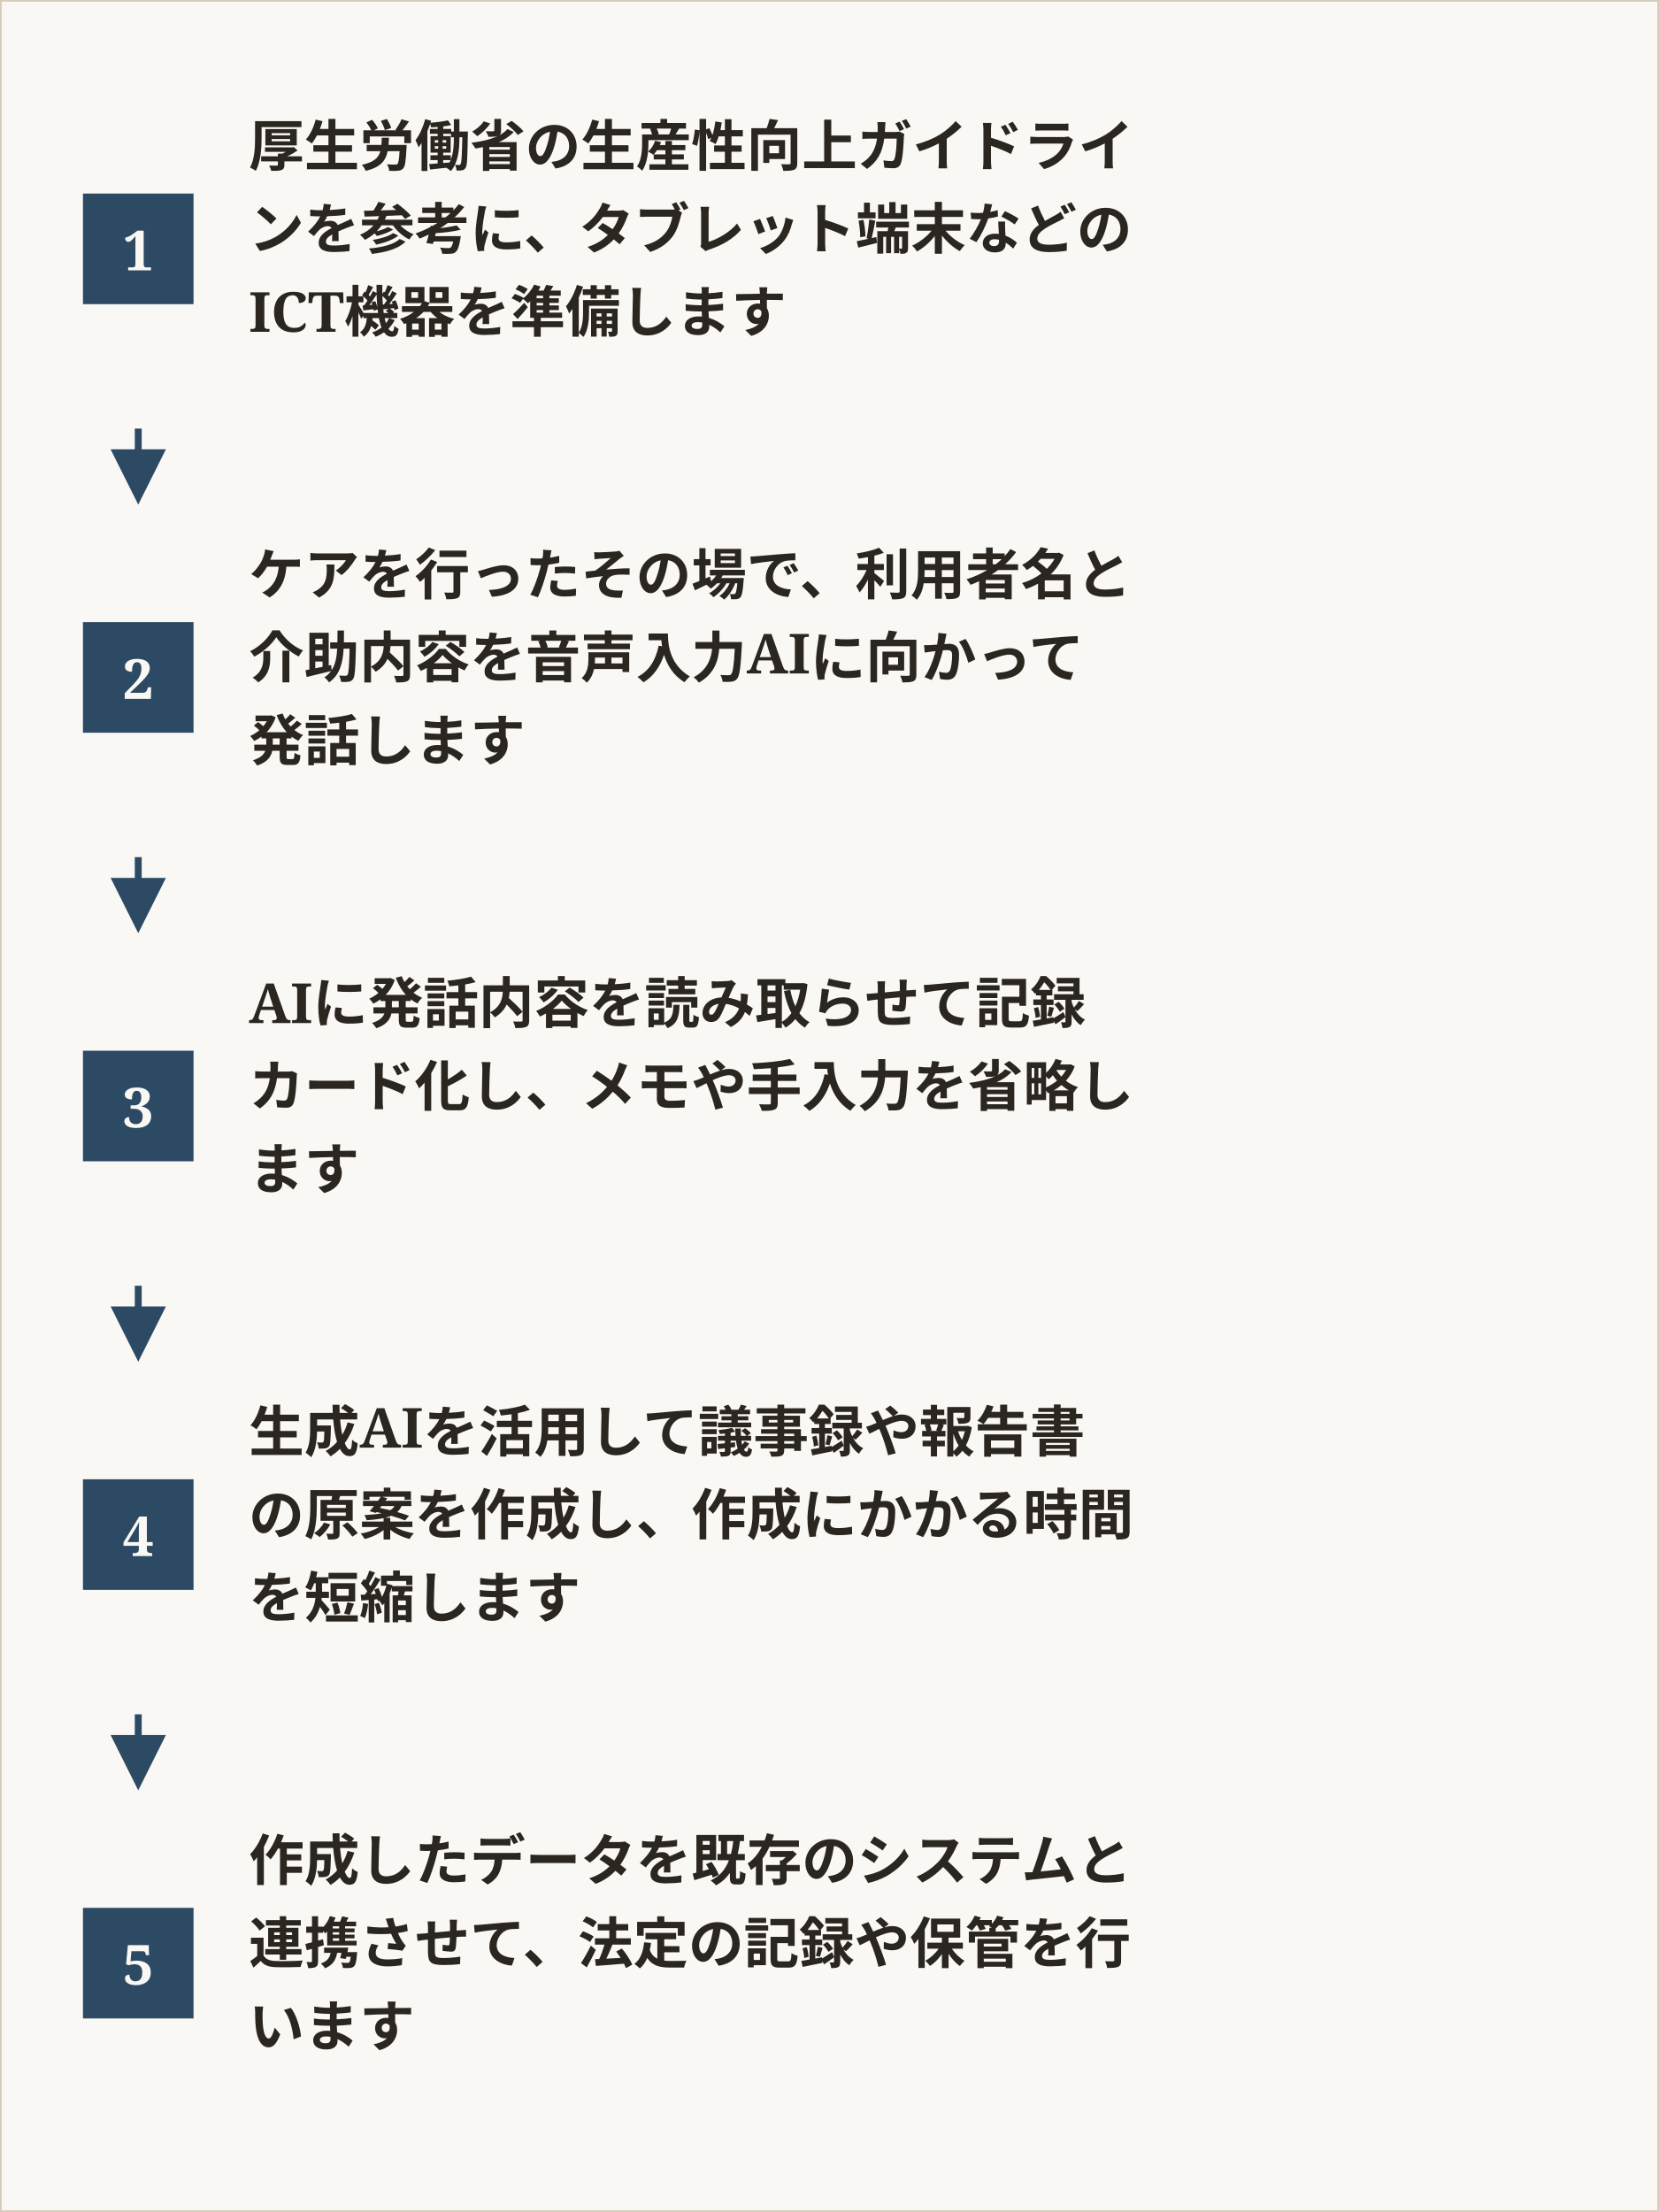
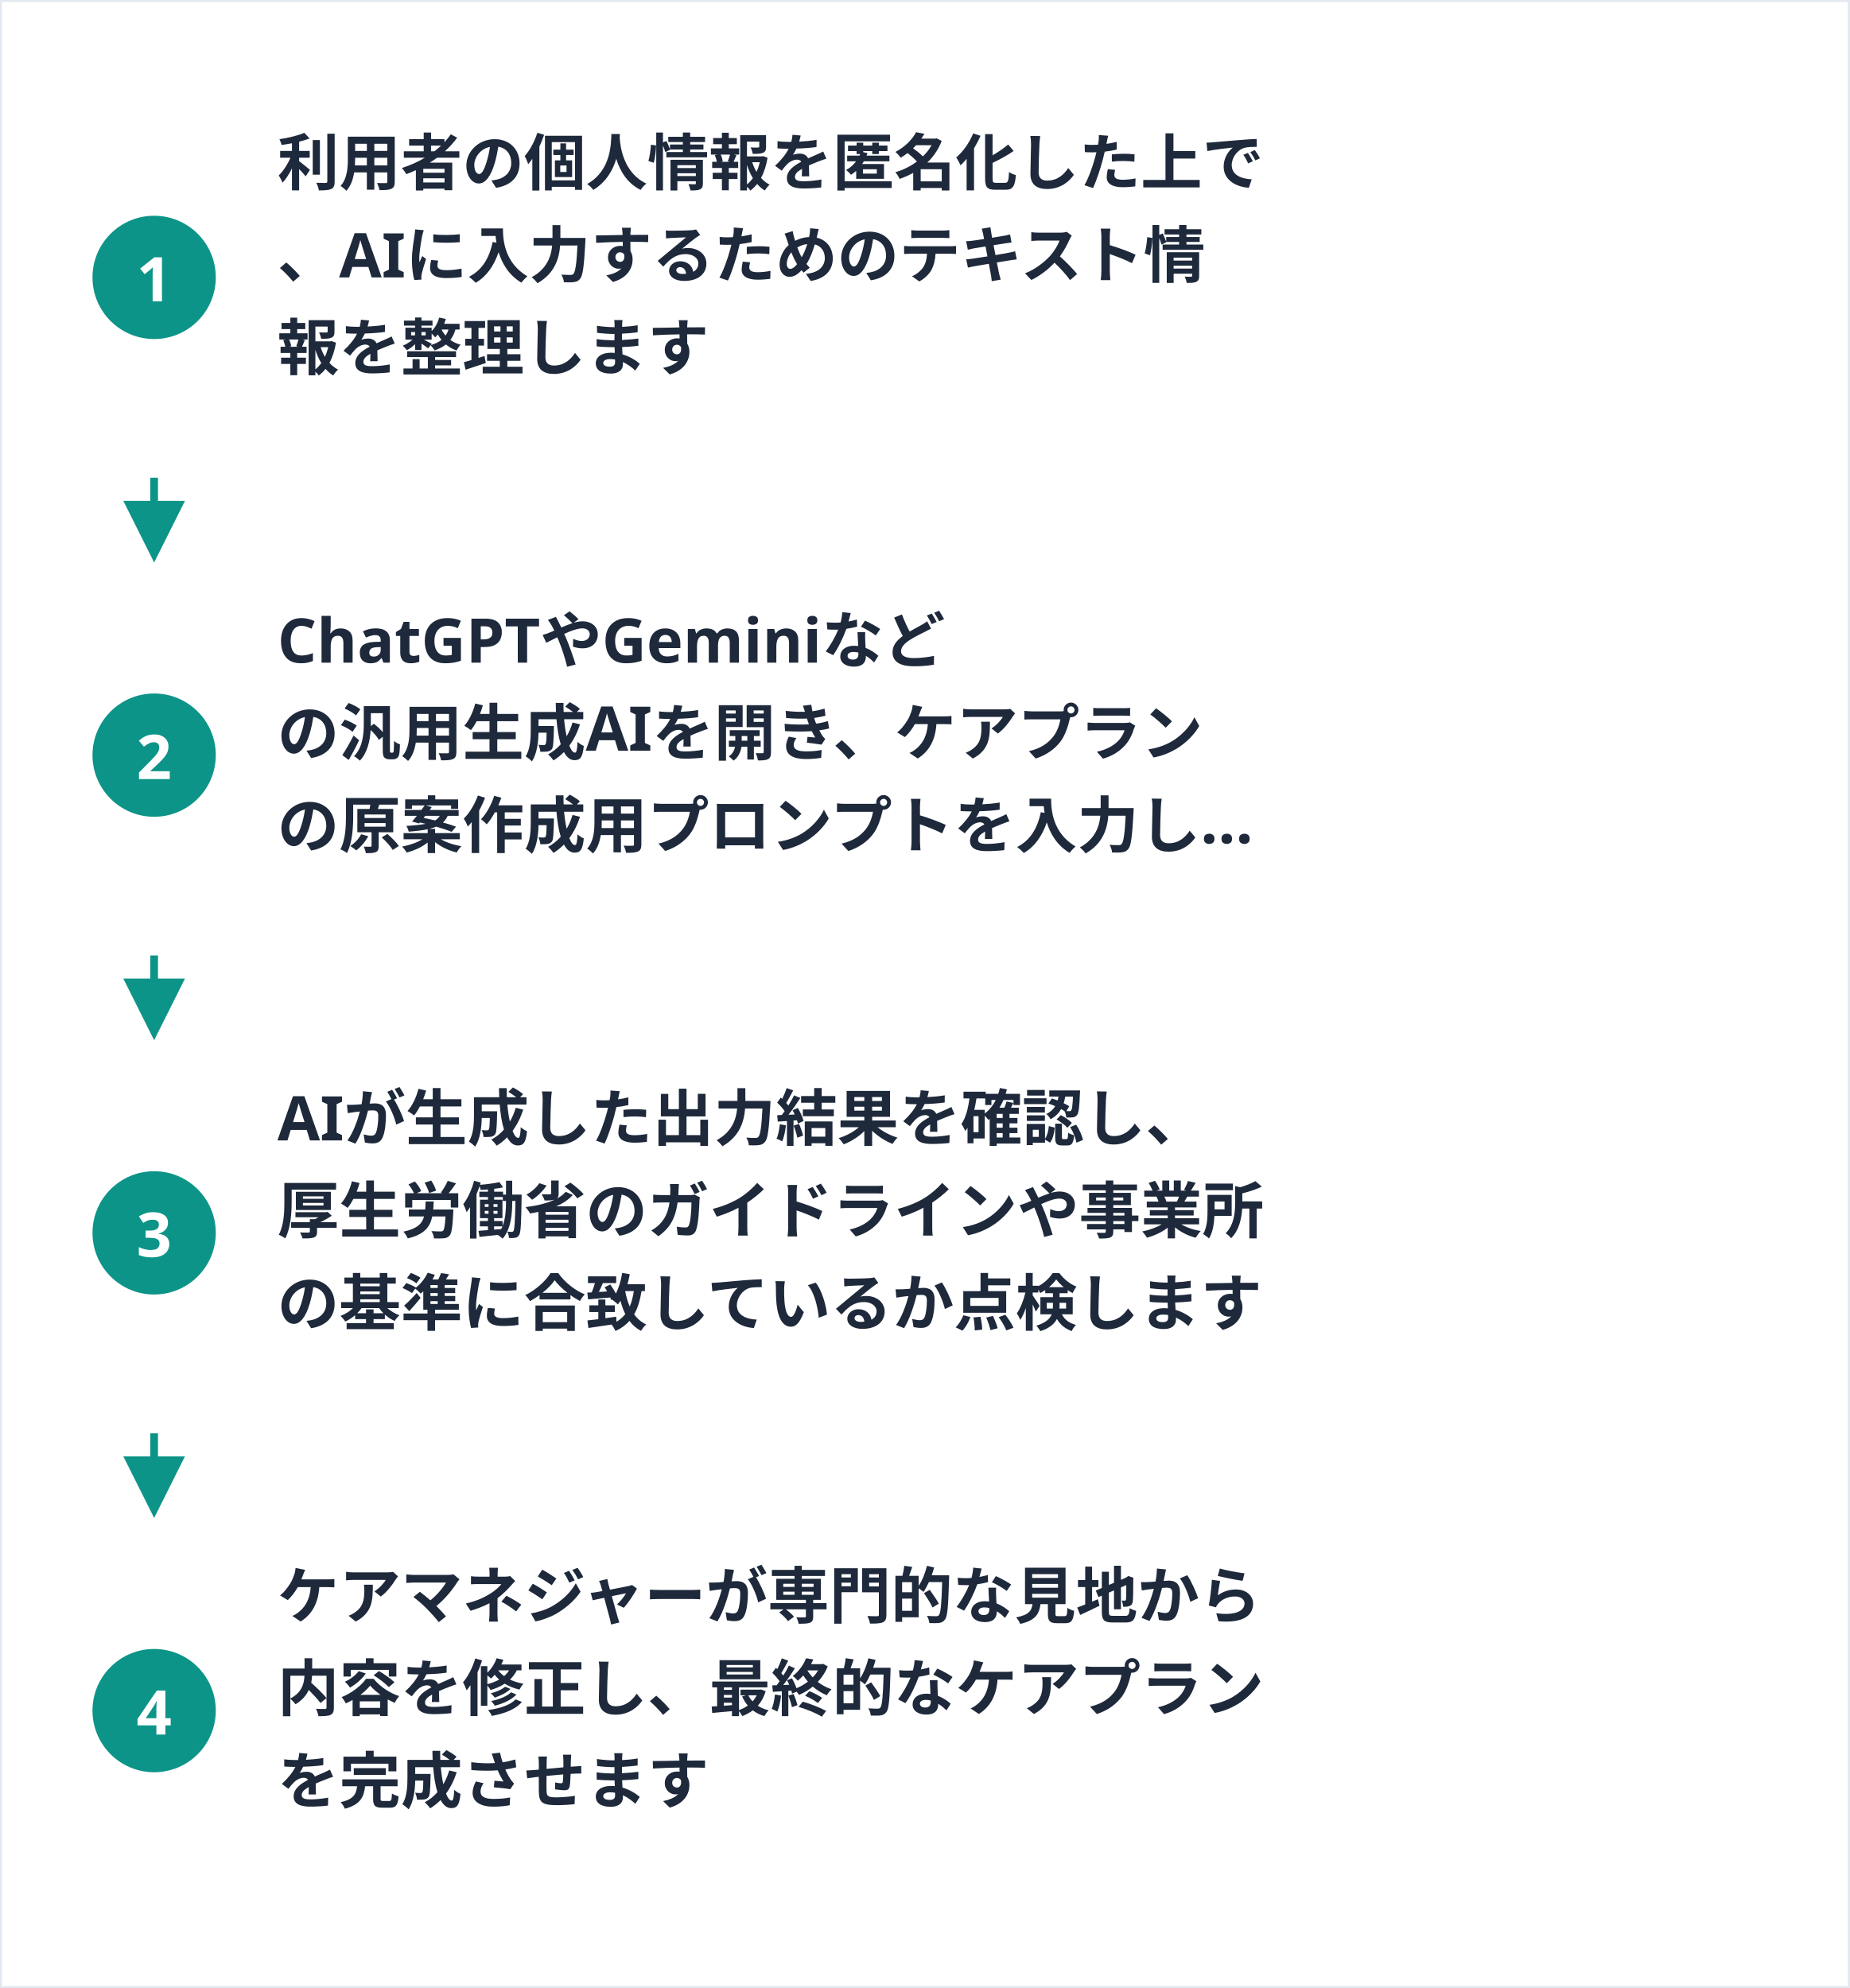
- <svg xmlns="http://www.w3.org/2000/svg" viewBox="0 0 480 640" width="480" height="640">
+ <svg xmlns="http://www.w3.org/2000/svg" viewBox="0 0 480 516" width="480" height="516">
  <defs>
    <marker id="arrowhead" markerWidth="8" markerHeight="8" refX="6" refY="4" orient="auto">
-       <path d="M0,0 L8,4 L0,8 Z" fill="#2c4a63" />
+       <path d="M0,0 L8,4 L0,8 Z" fill="#0d9488" />
    </marker>
  </defs>
-   <rect width="480" height="640" fill="#faf8f5" stroke="#d8cdbb" />
+   <rect width="480" height="516" fill="#ffffff" stroke="#e2e8f0" />
  <g>
-     <rect x="24" y="56" width="32" height="32" fill="#2c4a63" />
-     <text x="40" y="72" text-anchor="middle" dominant-baseline="central" font-family="serif" font-size="16" font-weight="700" fill="#faf8f5">1</text>
-     <text font-family="'Hiragino Mincho ProN','Yu Mincho','Noto Serif JP',serif" font-size="16" font-weight="600" fill="#2b2620">
-       <tspan x="72" y="48">厚生労働省の生産性向上ガイドライ</tspan>
-       <tspan x="72" y="72">ンを参考に、タブレット端末などの</tspan>
-       <tspan x="72" y="96">ICT機器を準備します</tspan>
+     <circle cx="40" cy="72" r="16" fill="#0d9488" />
+     <text x="40" y="72" text-anchor="middle" dominant-baseline="central" font-family="'Hiragino Sans','Hiragino Kaku Gothic ProN','Noto Sans JP',sans-serif" font-size="16" font-weight="700" fill="#ffffff">1</text>
+     <text font-family="'Hiragino Sans','Hiragino Kaku Gothic ProN','Noto Sans JP',sans-serif" font-size="16" font-weight="600" fill="#1e293b">
+       <tspan x="72" y="48">利用者の個人情報を匿名化した上で</tspan>
+       <tspan x="72" y="72">、AIに入力するためのテキスト情</tspan>
+       <tspan x="72" y="96">報を整理します</tspan>
    </text>
  </g>
-   <path d="M 40 124 L 40 142" stroke="#2c4a63" stroke-width="2" marker-end="url(#arrowhead)" />
+   <path d="M 40 124 L 40 142" stroke="#0d9488" stroke-width="2" marker-end="url(#arrowhead)" />
  <g>
-     <rect x="24" y="180" width="32" height="32" fill="#2c4a63" />
-     <text x="40" y="196" text-anchor="middle" dominant-baseline="central" font-family="serif" font-size="16" font-weight="700" fill="#faf8f5">2</text>
-     <text font-family="'Hiragino Mincho ProN','Yu Mincho','Noto Serif JP',serif" font-size="16" font-weight="600" fill="#2b2620">
-       <tspan x="72" y="172">ケアを行ったその場で、利用者名と</tspan>
-       <tspan x="72" y="196">介助内容を音声入力AIに向かって</tspan>
-       <tspan x="72" y="220">発話します</tspan>
+     <circle cx="40" cy="196" r="16" fill="#0d9488" />
+     <text x="40" y="196" text-anchor="middle" dominant-baseline="central" font-family="'Hiragino Sans','Hiragino Kaku Gothic ProN','Noto Sans JP',sans-serif" font-size="16" font-weight="700" fill="#ffffff">2</text>
+     <text font-family="'Hiragino Sans','Hiragino Kaku Gothic ProN','Noto Sans JP',sans-serif" font-size="16" font-weight="600" fill="#1e293b">
+       <tspan x="72" y="172">ChatGPTやGeminiなど</tspan>
+       <tspan x="72" y="196">の汎用生成AIを開き、ケアプラン</tspan>
+       <tspan x="72" y="220">の原案作成用プロンプトを入力し…</tspan>
    </text>
  </g>
-   <path d="M 40 248 L 40 266" stroke="#2c4a63" stroke-width="2" marker-end="url(#arrowhead)" />
+   <path d="M 40 248 L 40 266" stroke="#0d9488" stroke-width="2" marker-end="url(#arrowhead)" />
  <g>
-     <rect x="24" y="304" width="32" height="32" fill="#2c4a63" />
-     <text x="40" y="320" text-anchor="middle" dominant-baseline="central" font-family="serif" font-size="16" font-weight="700" fill="#faf8f5">3</text>
-     <text font-family="'Hiragino Mincho ProN','Yu Mincho','Noto Serif JP',serif" font-size="16" font-weight="600" fill="#2b2620">
-       <tspan x="72" y="296">AIに発話内容を読み取らせて記録</tspan>
-       <tspan x="72" y="320">カード化し、メモや手入力を省略し</tspan>
-       <tspan x="72" y="344">ます</tspan>
+     <circle cx="40" cy="320" r="16" fill="#0d9488" />
+     <text x="40" y="320" text-anchor="middle" dominant-baseline="central" font-family="'Hiragino Sans','Hiragino Kaku Gothic ProN','Noto Sans JP',sans-serif" font-size="16" font-weight="700" fill="#ffffff">3</text>
+     <text font-family="'Hiragino Sans','Hiragino Kaku Gothic ProN','Noto Sans JP',sans-serif" font-size="16" font-weight="600" fill="#1e293b">
+       <tspan x="72" y="296">AIが生成した出力結果を確認し、</tspan>
+       <tspan x="72" y="320">厚生労働省のガイドラインや事業所</tspan>
+       <tspan x="72" y="344">の基準に合致しているか点検します</tspan>
    </text>
  </g>
-   <path d="M 40 372 L 40 390" stroke="#2c4a63" stroke-width="2" marker-end="url(#arrowhead)" />
+   <path d="M 40 372 L 40 390" stroke="#0d9488" stroke-width="2" marker-end="url(#arrowhead)" />
  <g>
-     <rect x="24" y="428" width="32" height="32" fill="#2c4a63" />
-     <text x="40" y="444" text-anchor="middle" dominant-baseline="central" font-family="serif" font-size="16" font-weight="700" fill="#faf8f5">4</text>
-     <text font-family="'Hiragino Mincho ProN','Yu Mincho','Noto Serif JP',serif" font-size="16" font-weight="600" fill="#2b2620">
-       <tspan x="72" y="420">生成AIを活用して議事録や報告書</tspan>
-       <tspan x="72" y="444">の原案を作成し、作成にかかる時間</tspan>
-       <tspan x="72" y="468">を短縮します</tspan>
-     </text>
-   </g>
-   <path d="M 40 496 L 40 514" stroke="#2c4a63" stroke-width="2" marker-end="url(#arrowhead)" />
-   <g>
-     <rect x="24" y="552" width="32" height="32" fill="#2c4a63" />
-     <text x="40" y="568" text-anchor="middle" dominant-baseline="central" font-family="serif" font-size="16" font-weight="700" fill="#faf8f5">5</text>
-     <text font-family="'Hiragino Mincho ProN','Yu Mincho','Noto Serif JP',serif" font-size="16" font-weight="600" fill="#2b2620">
-       <tspan x="72" y="544">作成したデータを既存のシステムと</tspan>
-       <tspan x="72" y="568">連携させて、法定の記録や保管を行</tspan>
-       <tspan x="72" y="592">います</tspan>
+     <circle cx="40" cy="444" r="16" fill="#0d9488" />
+     <text x="40" y="444" text-anchor="middle" dominant-baseline="central" font-family="'Hiragino Sans','Hiragino Kaku Gothic ProN','Noto Sans JP',sans-serif" font-size="16" font-weight="700" fill="#ffffff">4</text>
+     <text font-family="'Hiragino Sans','Hiragino Kaku Gothic ProN','Noto Sans JP',sans-serif" font-size="16" font-weight="600" fill="#1e293b">
+       <tspan x="72" y="420">ケアマネジャーが専門的な見地から</tspan>
+       <tspan x="72" y="444">内容を修正し、最終的なケアプラン</tspan>
+       <tspan x="72" y="468">を完成させます</tspan>
    </text>
  </g>
</svg>
